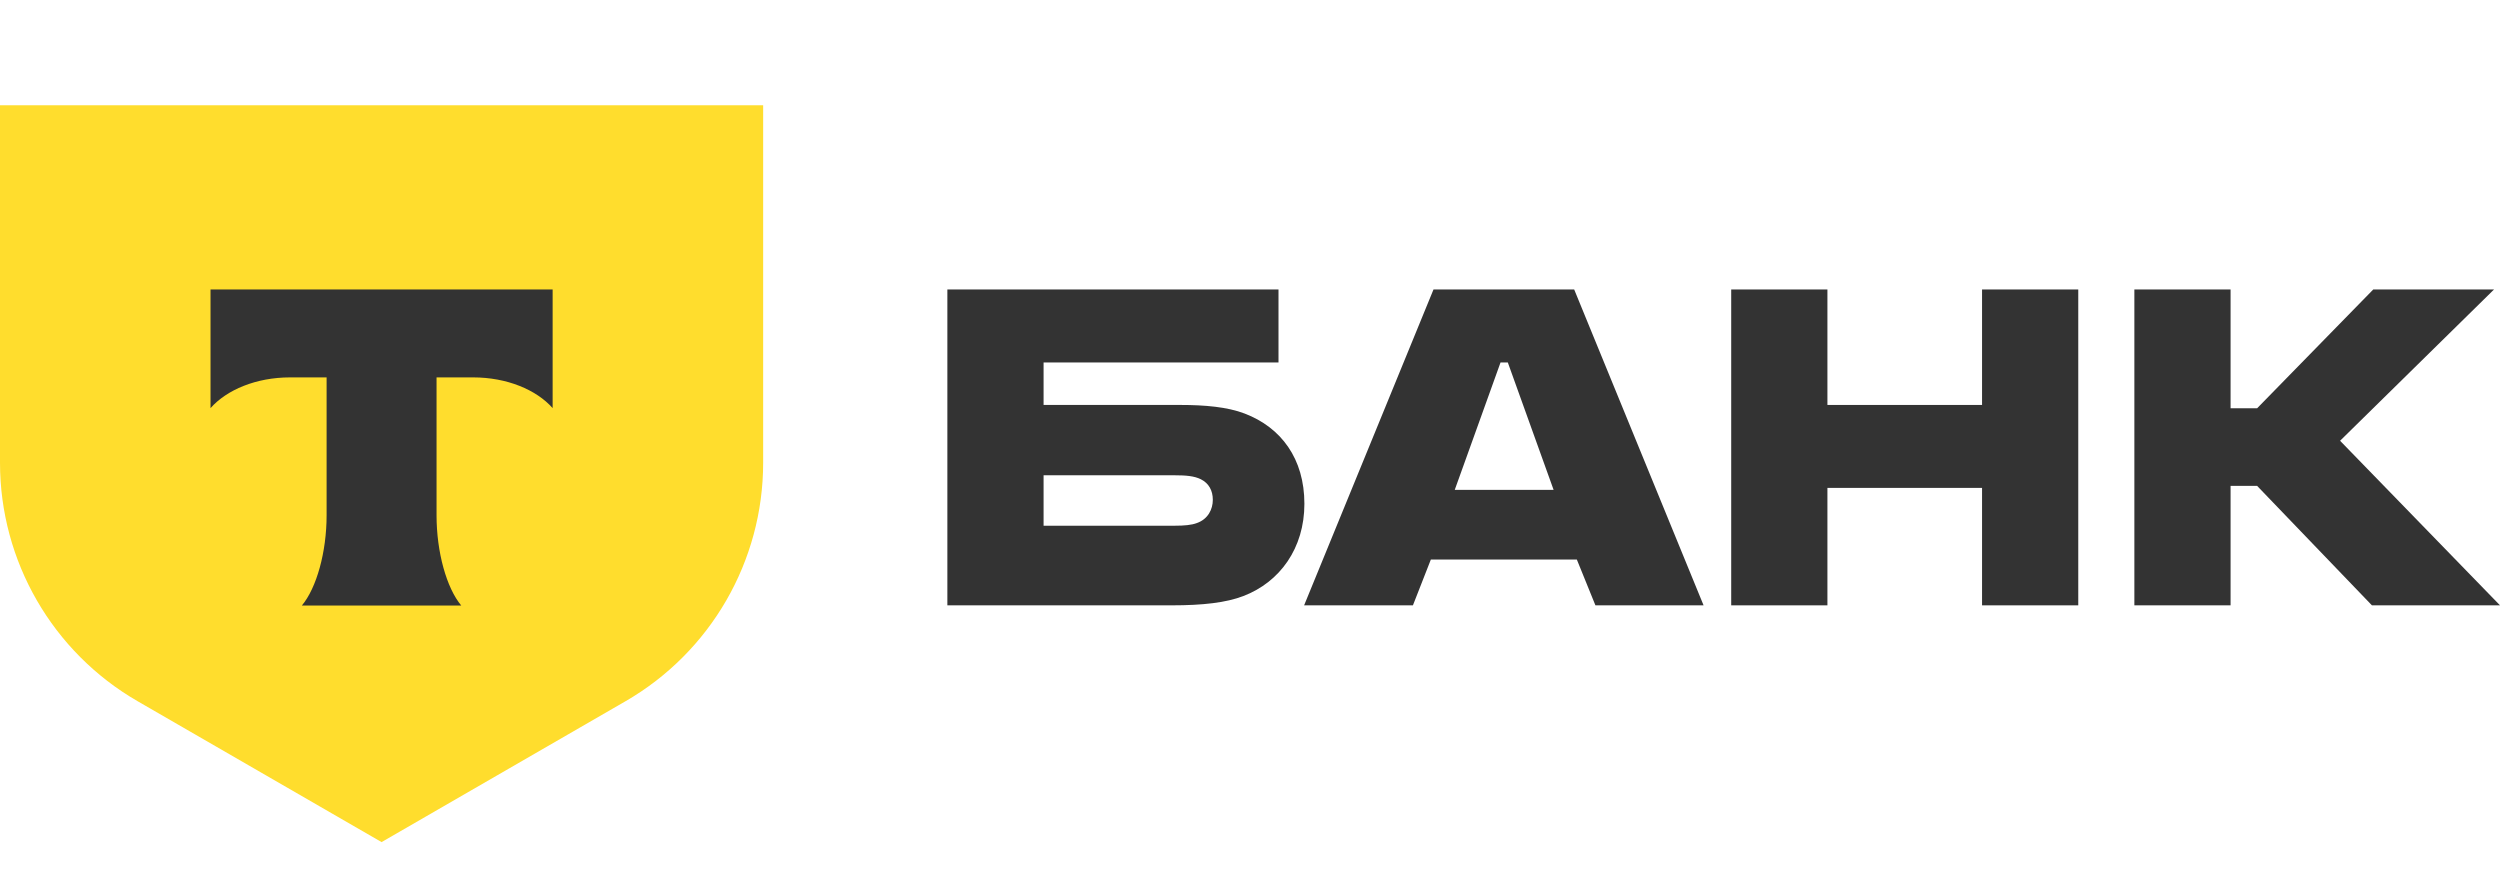
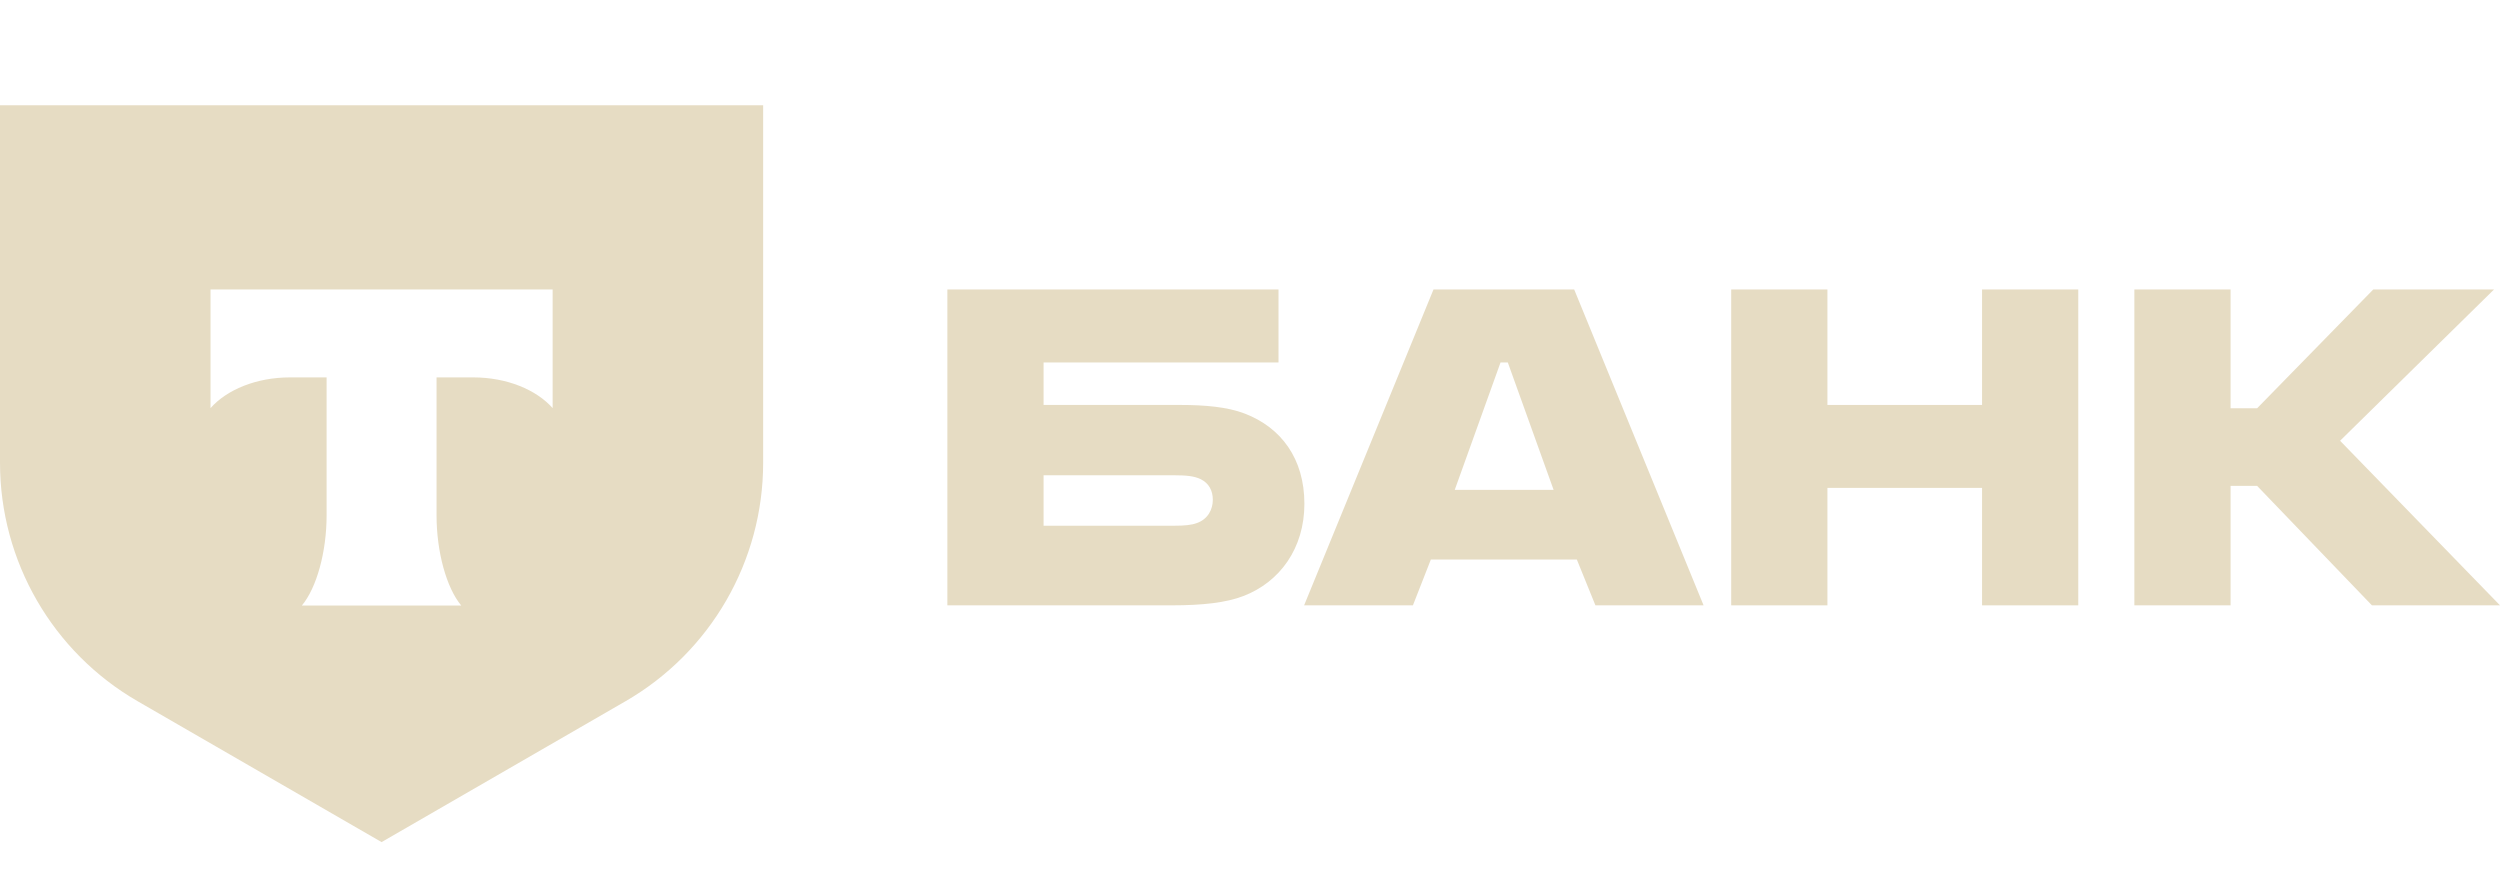
<svg xmlns="http://www.w3.org/2000/svg" width="95" height="34" viewBox="0 0 95 34" fill="none">
-   <path d="M47.297 15.715C46.642 15.463 45.784 15.388 44.851 15.388H39.656V13.774H48.583V11H36V23.003H44.523C45.709 23.003 46.591 22.902 47.247 22.65C48.634 22.12 49.567 20.834 49.567 19.145C49.567 17.43 48.684 16.245 47.297 15.715ZM45.481 19.876C45.28 19.952 45.002 19.977 44.649 19.977H39.656V18.061H44.649C45.053 18.061 45.381 18.086 45.633 18.212C45.935 18.363 46.087 18.641 46.087 18.994C46.087 19.347 45.91 19.725 45.481 19.876Z" fill="#333333" />
-   <path d="M59.819 11H54.473L49.556 23.003H53.691L54.372 21.263H59.92L60.626 23.003H64.736L59.819 11ZM55.28 18.615L57.02 13.774H57.297L59.037 18.615H55.28Z" fill="#333333" />
-   <path d="M69.442 18.54V23.003H65.786V11H69.442V15.388H75.318V11H78.974V23.003H75.318V18.54H69.442Z" fill="#333333" />
-   <path d="M84.762 18.464V23.003H81.106V11H84.762V15.514H85.771L90.184 11H94.773L88.923 16.749L95 23.003H90.133L85.771 18.464H84.762Z" fill="#333333" />
-   <path d="M0 4H29V17.585C29 21.324 27.005 24.779 23.768 26.648L14.5 32L5.232 26.648C1.995 24.779 3.32377e-06 21.324 3.32377e-06 17.585L0 4Z" fill="#FFDD2D" />
-   <path fill-rule="evenodd" clip-rule="evenodd" d="M8 11V15.508C8.616 14.812 9.737 14.341 11.019 14.341H12.411V19.581C12.411 20.975 12.032 22.34 11.47 23.011H17.528C16.967 22.339 16.589 20.976 16.589 19.583V14.341H17.982C19.263 14.341 20.384 14.812 21 15.508V11H8Z" fill="#333333" />
+   <path d="M47.297 15.715C46.642 15.463 45.784 15.388 44.851 15.388H39.656V13.774H48.583V11H36V23.003H44.523C45.709 23.003 46.591 22.902 47.247 22.65C48.634 22.12 49.567 20.834 49.567 19.145C49.567 17.43 48.684 16.245 47.297 15.715ZM45.481 19.876C45.28 19.952 45.002 19.977 44.649 19.977H39.656V18.061H44.649C45.053 18.061 45.381 18.086 45.633 18.212C45.935 18.363 46.087 18.641 46.087 18.994C46.087 19.347 45.91 19.725 45.481 19.876Z" fill="#E6DCC3" />
+   <path d="M59.819 11H54.473L49.556 23.003H53.691L54.372 21.263H59.92L60.626 23.003H64.736L59.819 11ZM55.28 18.615L57.02 13.774H57.297L59.037 18.615H55.28Z" fill="#E6DCC3" />
+   <path d="M69.442 18.54V23.003H65.786V11H69.442V15.388H75.318V11H78.974V23.003H75.318V18.54H69.442Z" fill="#E6DCC3" />
+   <path d="M84.762 18.464V23.003H81.106V11H84.762V15.514H85.771L90.184 11H94.773L88.923 16.749L95 23.003H90.133L85.771 18.464H84.762Z" fill="#E6DCC3" />
+   <path fill-rule="evenodd" clip-rule="evenodd" d="M0 4H29V17.585C29 21.324 27.005 24.779 23.768 26.648L14.5 32L5.232 26.648C1.995 24.779 3.32377e-06 21.324 3.32377e-06 17.585L0 4Z M8 11V15.508C8.616 14.812 9.737 14.341 11.019 14.341H12.411V19.581C12.411 20.975 12.032 22.34 11.47 23.011H17.528C16.967 22.339 16.589 20.976 16.589 19.583V14.341H17.982C19.263 14.341 20.384 14.812 21 15.508V11H8Z" fill="#E6DCC3" />
</svg>
